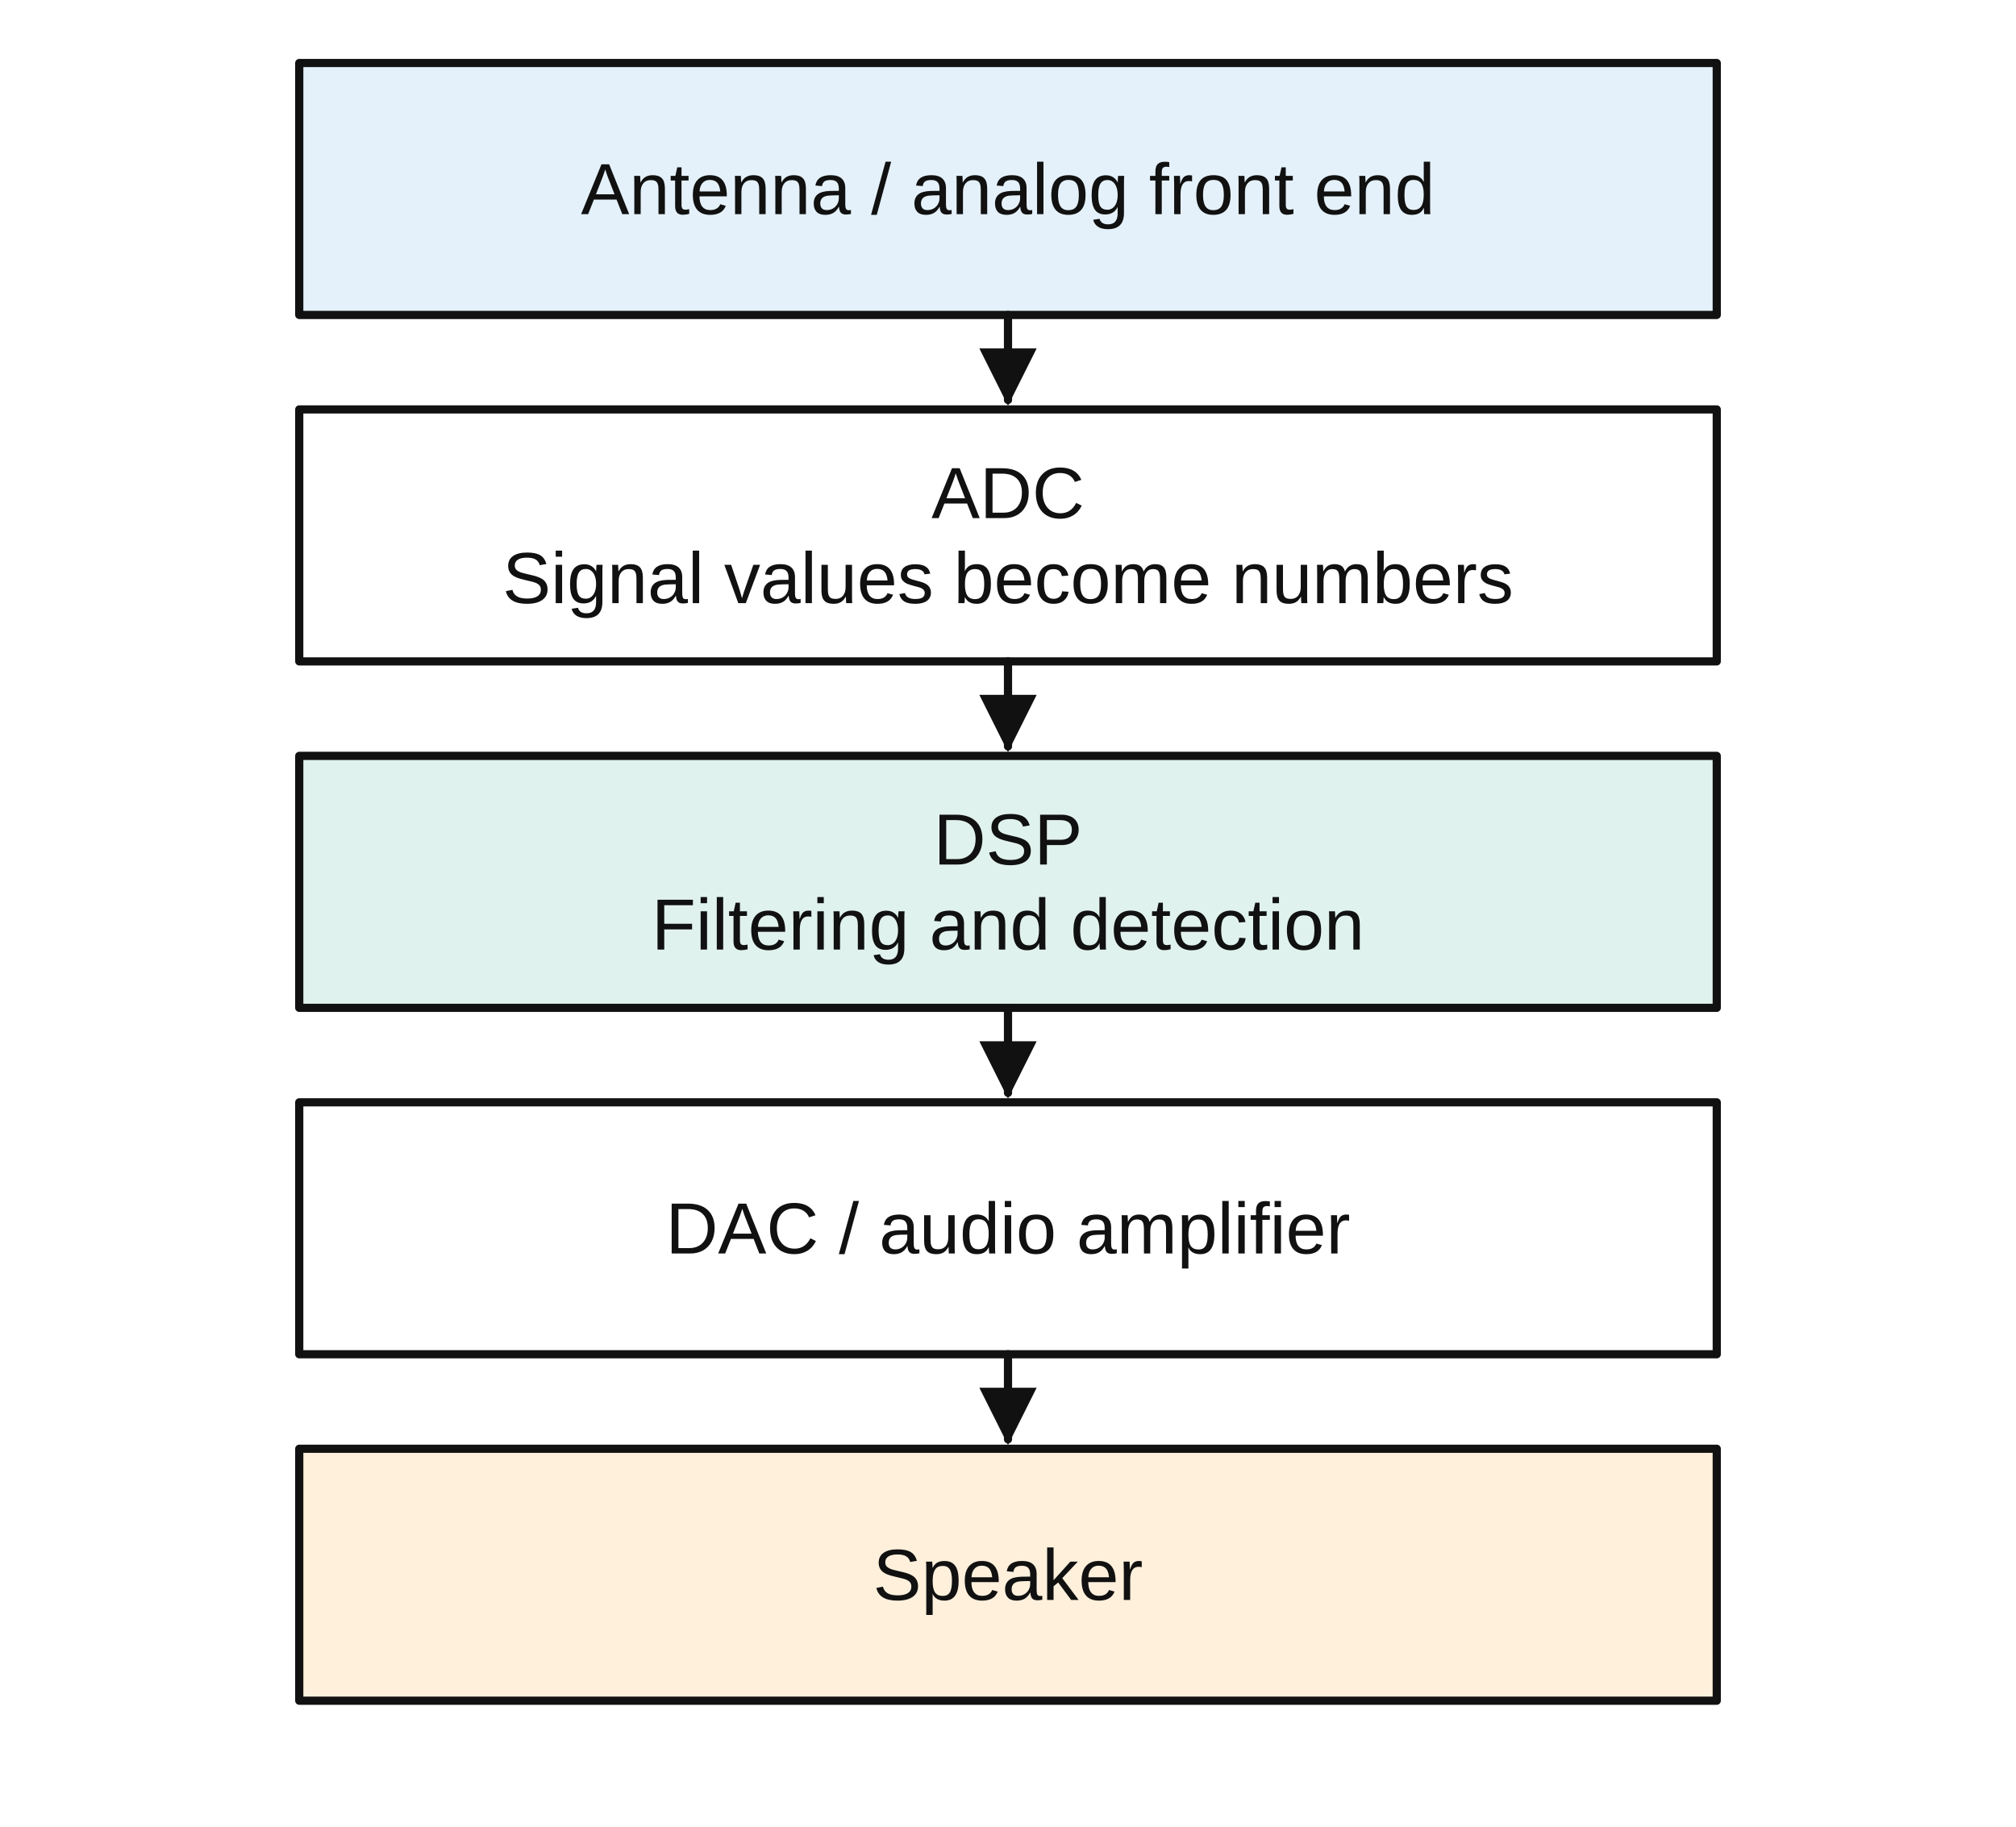
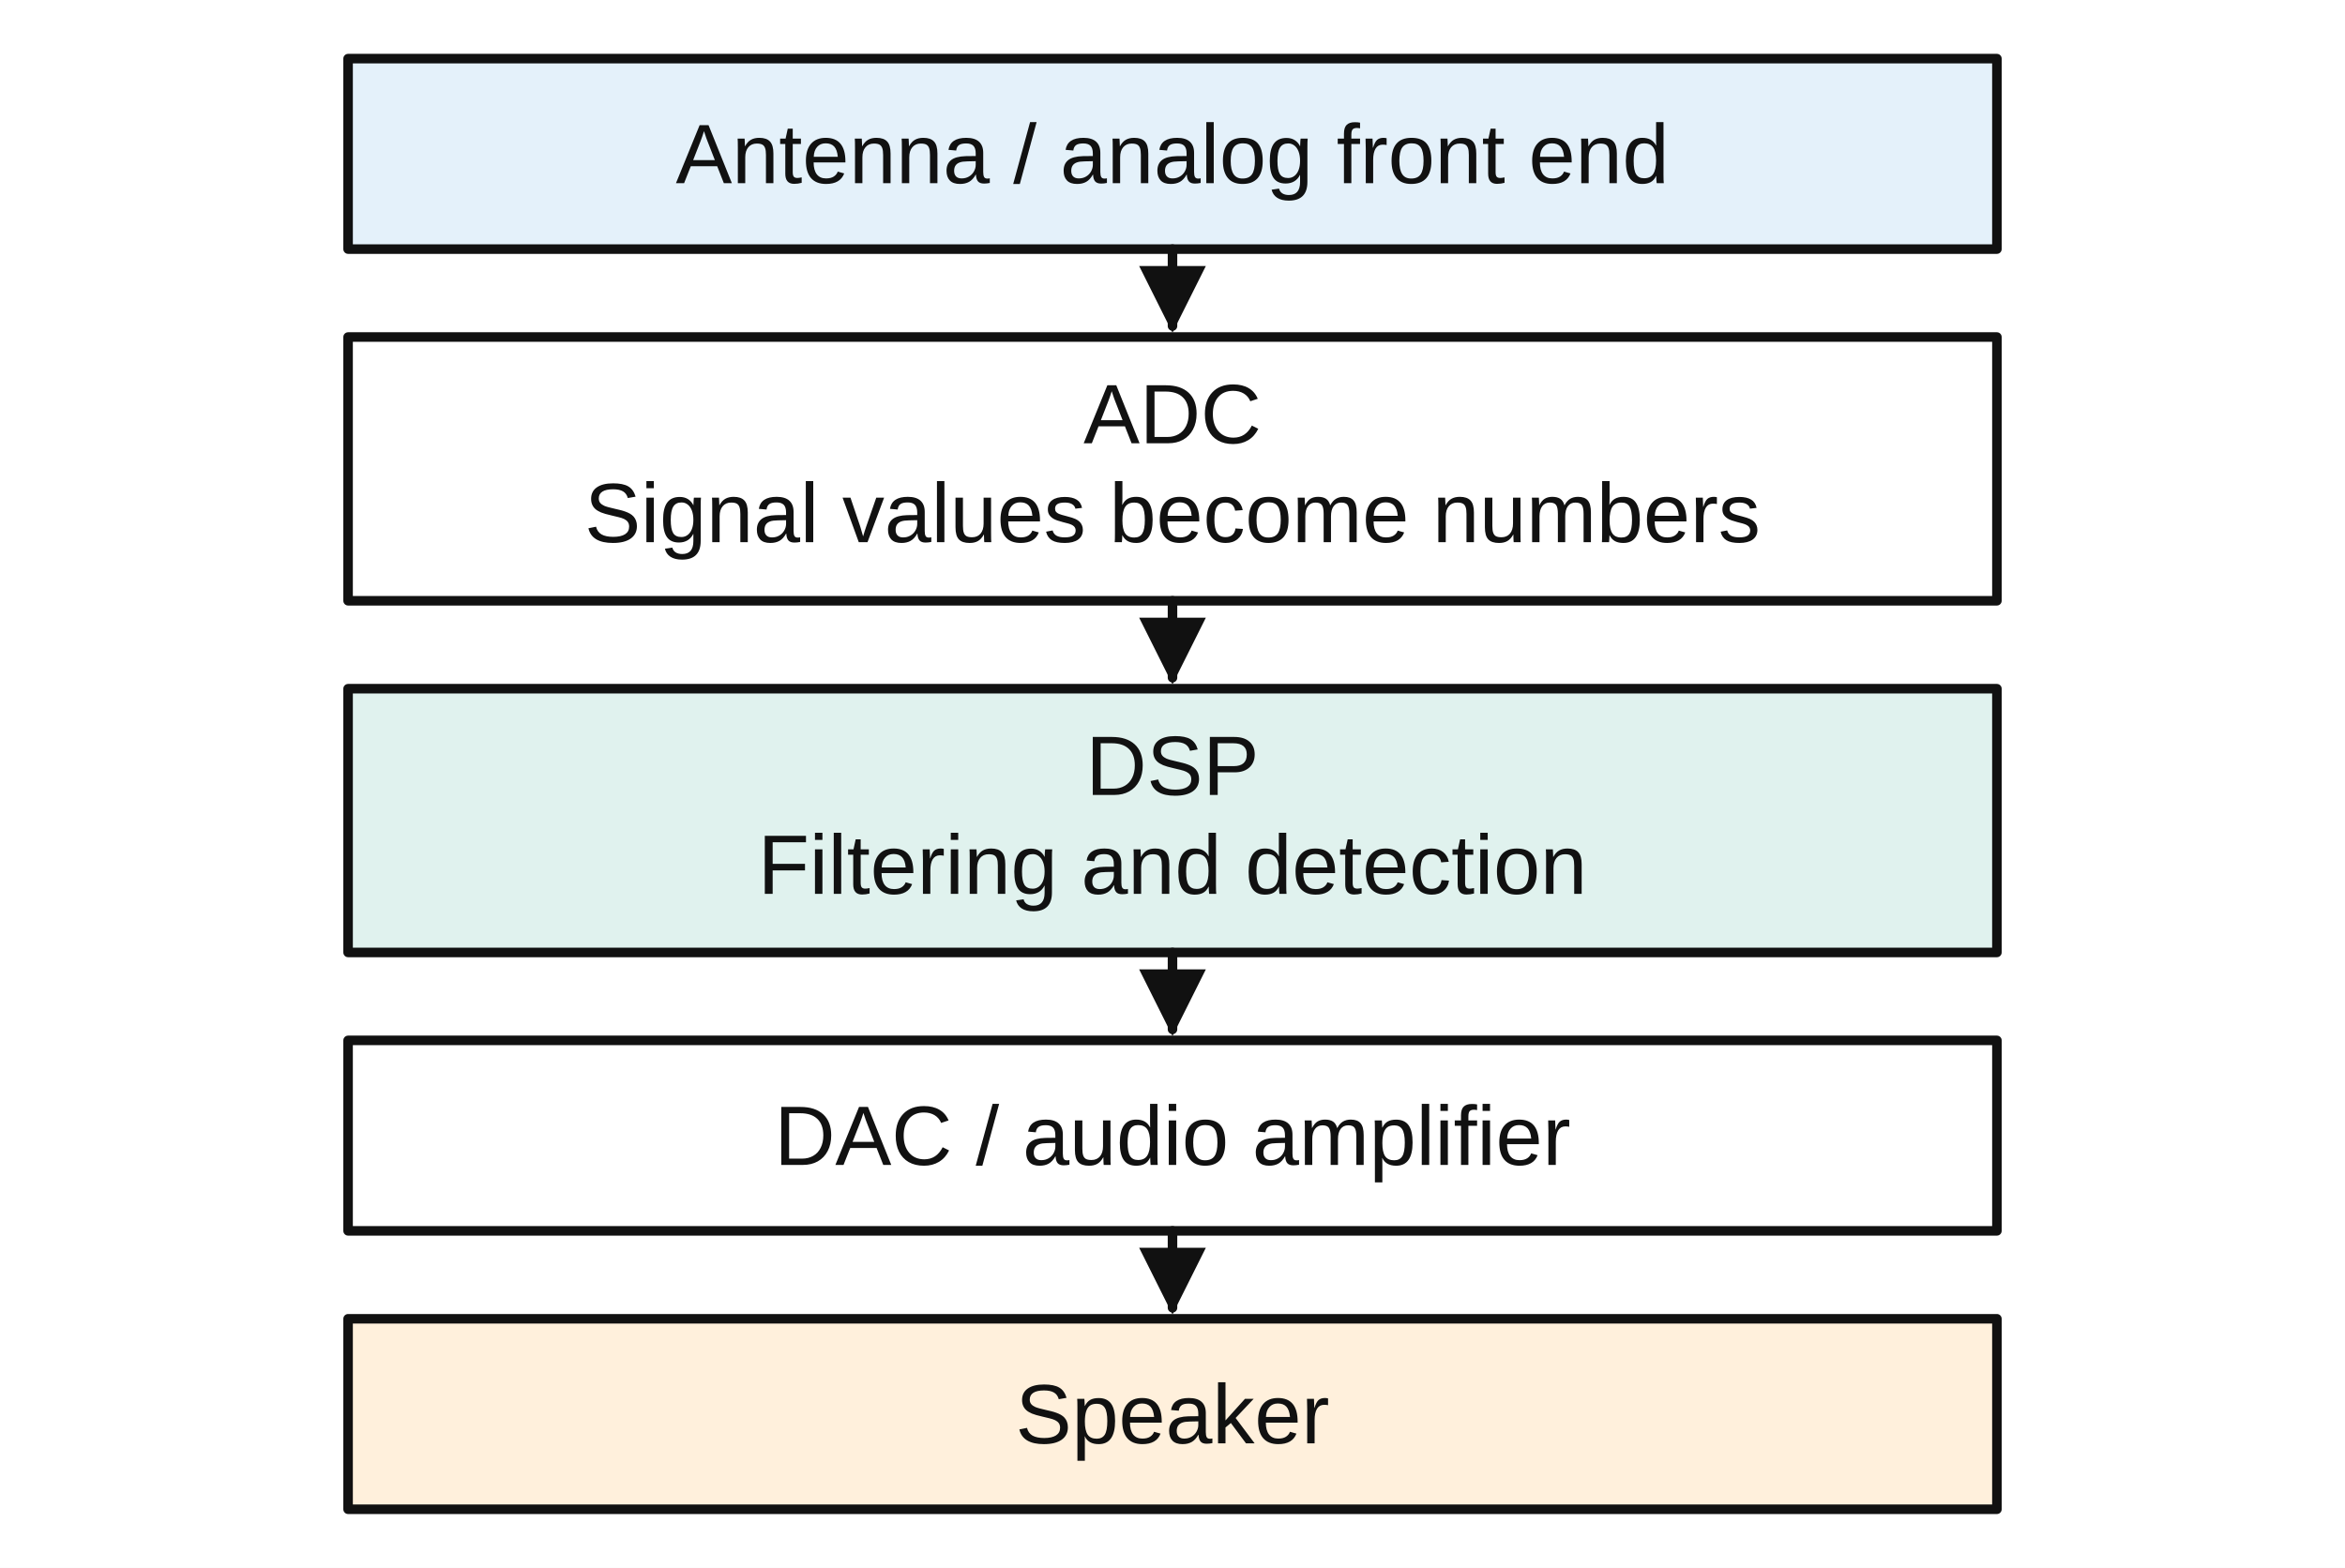
- <svg xmlns="http://www.w3.org/2000/svg" viewBox="0 0 640 580" width="640" height="580" role="img">
-   <rect width="640" height="580" fill="white" />
+ <svg xmlns="http://www.w3.org/2000/svg" viewBox="0 0 640 428" width="640" height="428" role="img">
+   <rect width="640" height="428" fill="white" />
  <defs>
    <marker id="arrow" viewBox="0 0 10 10" refX="9" refY="5" markerWidth="7" markerHeight="7" orient="auto-start-reverse">
      <path d="M 0 0 L 10 5 L 0 10 z" fill="#111" />
    </marker>
  </defs>
  <g fill="none" stroke="#111" stroke-width="2.6" stroke-linejoin="round" stroke-linecap="round">
-     <rect x="95" y="20" width="450" height="80" fill="#e4f1fa" />
-     <text x="320.0" y="68.0" fill="#111" stroke="none" font-family="Arial, sans-serif" font-size="23" text-anchor="middle">Antenna / analog front end</text>
-     <line x1="320" y1="100" x2="320" y2="127" stroke-width="2.6" marker-end="url(#arrow)" />
-     <rect x="95" y="130" width="450" height="80" fill="white" />
-     <text x="320.0" y="164.5" fill="#111" stroke="none" font-family="Arial, sans-serif" font-size="23" text-anchor="middle">ADC</text>
-     <text x="320.0" y="191.5" fill="#111" stroke="none" font-family="Arial, sans-serif" font-size="23" text-anchor="middle">Signal values become numbers</text>
-     <line x1="320" y1="210" x2="320" y2="237" stroke-width="2.6" marker-end="url(#arrow)" />
-     <rect x="95" y="240" width="450" height="80" fill="#e0f2ee" />
-     <text x="320.0" y="274.5" fill="#111" stroke="none" font-family="Arial, sans-serif" font-size="23" text-anchor="middle">DSP</text>
-     <text x="320.0" y="301.5" fill="#111" stroke="none" font-family="Arial, sans-serif" font-size="23" text-anchor="middle">Filtering and detection</text>
-     <line x1="320" y1="320" x2="320" y2="347" stroke-width="2.6" marker-end="url(#arrow)" />
-     <rect x="95" y="350" width="450" height="80" fill="white" />
-     <text x="320.0" y="398.0" fill="#111" stroke="none" font-family="Arial, sans-serif" font-size="23" text-anchor="middle">DAC / audio amplifier</text>
-     <line x1="320" y1="430" x2="320" y2="457" stroke-width="2.6" marker-end="url(#arrow)" />
-     <rect x="95" y="460" width="450" height="80" fill="#fff0dc" />
-     <text x="320.0" y="508.0" fill="#111" stroke="none" font-family="Arial, sans-serif" font-size="23" text-anchor="middle">Speaker</text>
+     <rect x="95" y="16" width="450" height="52" fill="#e4f1fa" />
+     <text x="320.0" y="50.0" fill="#111" stroke="none" font-family="Arial, sans-serif" font-size="23" text-anchor="middle">Antenna / analog front end</text>
+     <line x1="320" y1="68" x2="320" y2="89" stroke-width="2.6" marker-end="url(#arrow)" />
+     <rect x="95" y="92" width="450" height="72" fill="white" />
+     <text x="320.0" y="121.0" fill="#111" stroke="none" font-family="Arial, sans-serif" font-size="23" text-anchor="middle">ADC</text>
+     <text x="320.0" y="148.0" fill="#111" stroke="none" font-family="Arial, sans-serif" font-size="23" text-anchor="middle">Signal values become numbers</text>
+     <line x1="320" y1="164" x2="320" y2="185" stroke-width="2.6" marker-end="url(#arrow)" />
+     <rect x="95" y="188" width="450" height="72" fill="#e0f2ee" />
+     <text x="320.0" y="217.0" fill="#111" stroke="none" font-family="Arial, sans-serif" font-size="23" text-anchor="middle">DSP</text>
+     <text x="320.0" y="244.0" fill="#111" stroke="none" font-family="Arial, sans-serif" font-size="23" text-anchor="middle">Filtering and detection</text>
+     <line x1="320" y1="260" x2="320" y2="281" stroke-width="2.6" marker-end="url(#arrow)" />
+     <rect x="95" y="284" width="450" height="52" fill="white" />
+     <text x="320.0" y="318.0" fill="#111" stroke="none" font-family="Arial, sans-serif" font-size="23" text-anchor="middle">DAC / audio amplifier</text>
+     <line x1="320" y1="336" x2="320" y2="357" stroke-width="2.6" marker-end="url(#arrow)" />
+     <rect x="95" y="360" width="450" height="52" fill="#fff0dc" />
+     <text x="320.0" y="394.0" fill="#111" stroke="none" font-family="Arial, sans-serif" font-size="23" text-anchor="middle">Speaker</text>
  </g>
  <style id="figure-theme">
  @media screen and (prefers-color-scheme: dark) {
    [fill="white"] { fill: #111820; }
    [fill="#111"] { fill: #e9eef4; }
    [fill="#e4f1fa"] { fill: #15344b; }
    [fill="#fff0dc"] { fill: #49331c; }
    [fill="#e0f2ee"] { fill: #143c36; }
    [stroke="#111"] { stroke: #e9eef4; }
  }
</style>
</svg>
